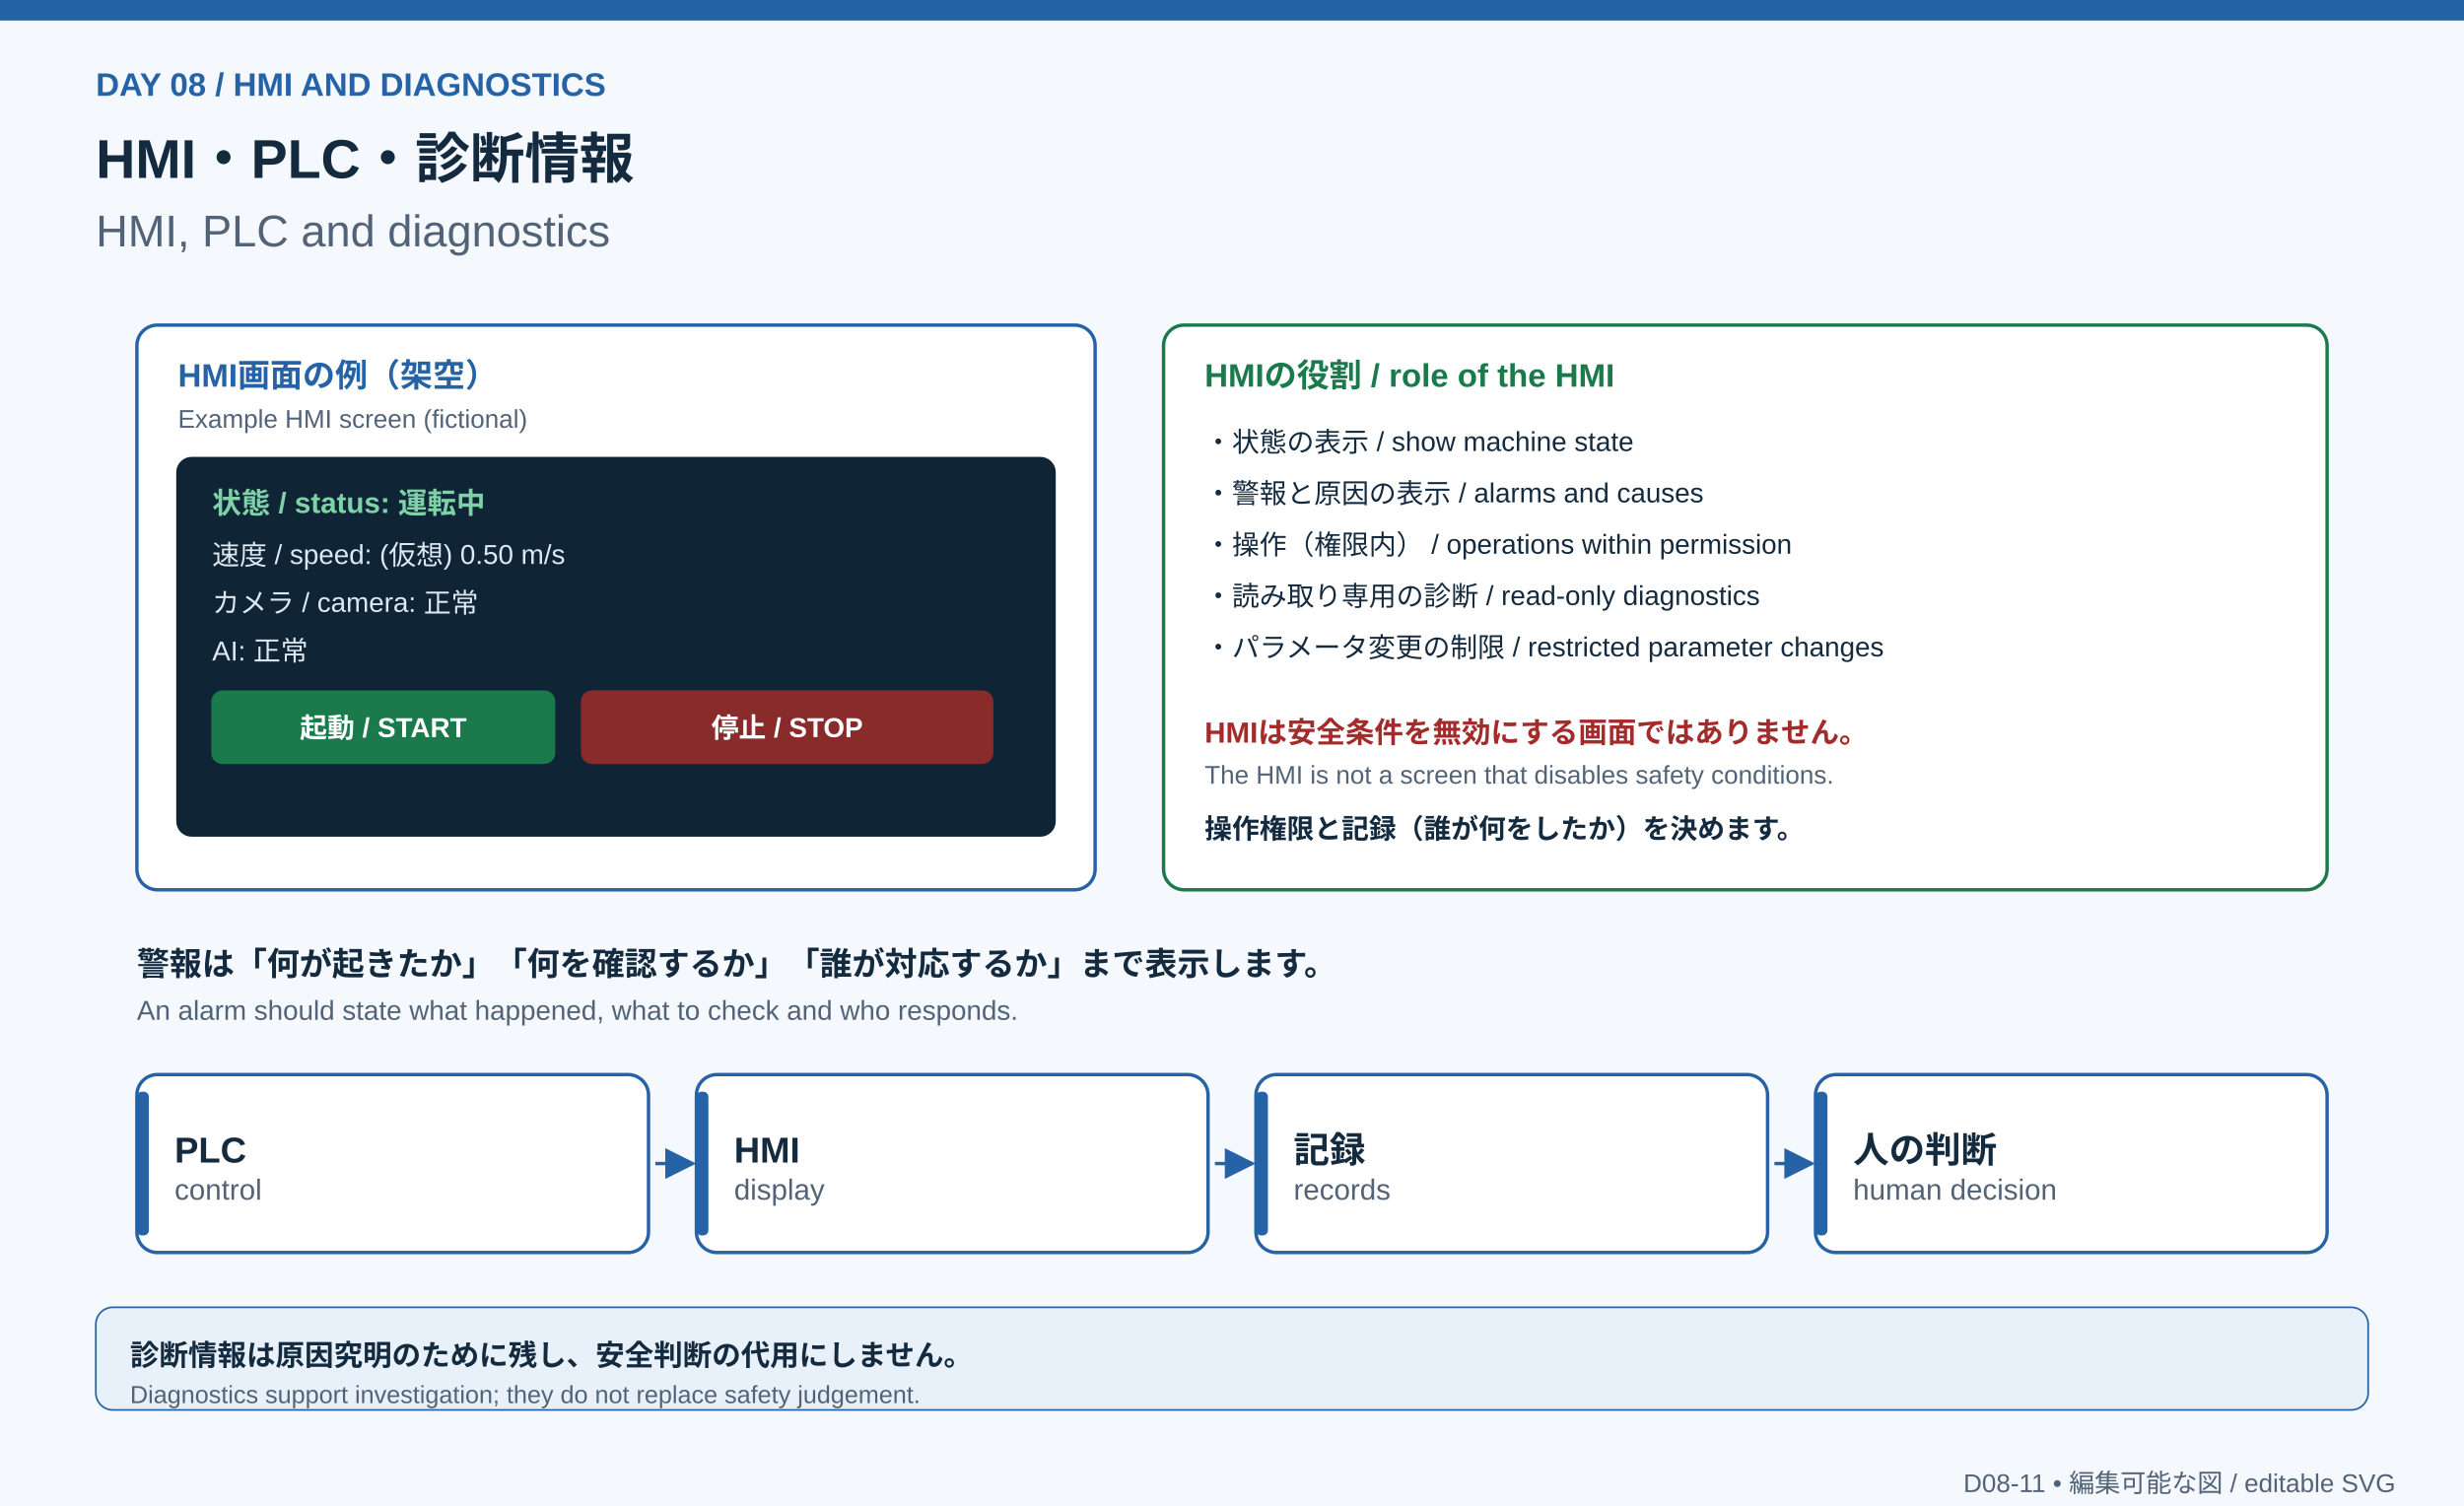
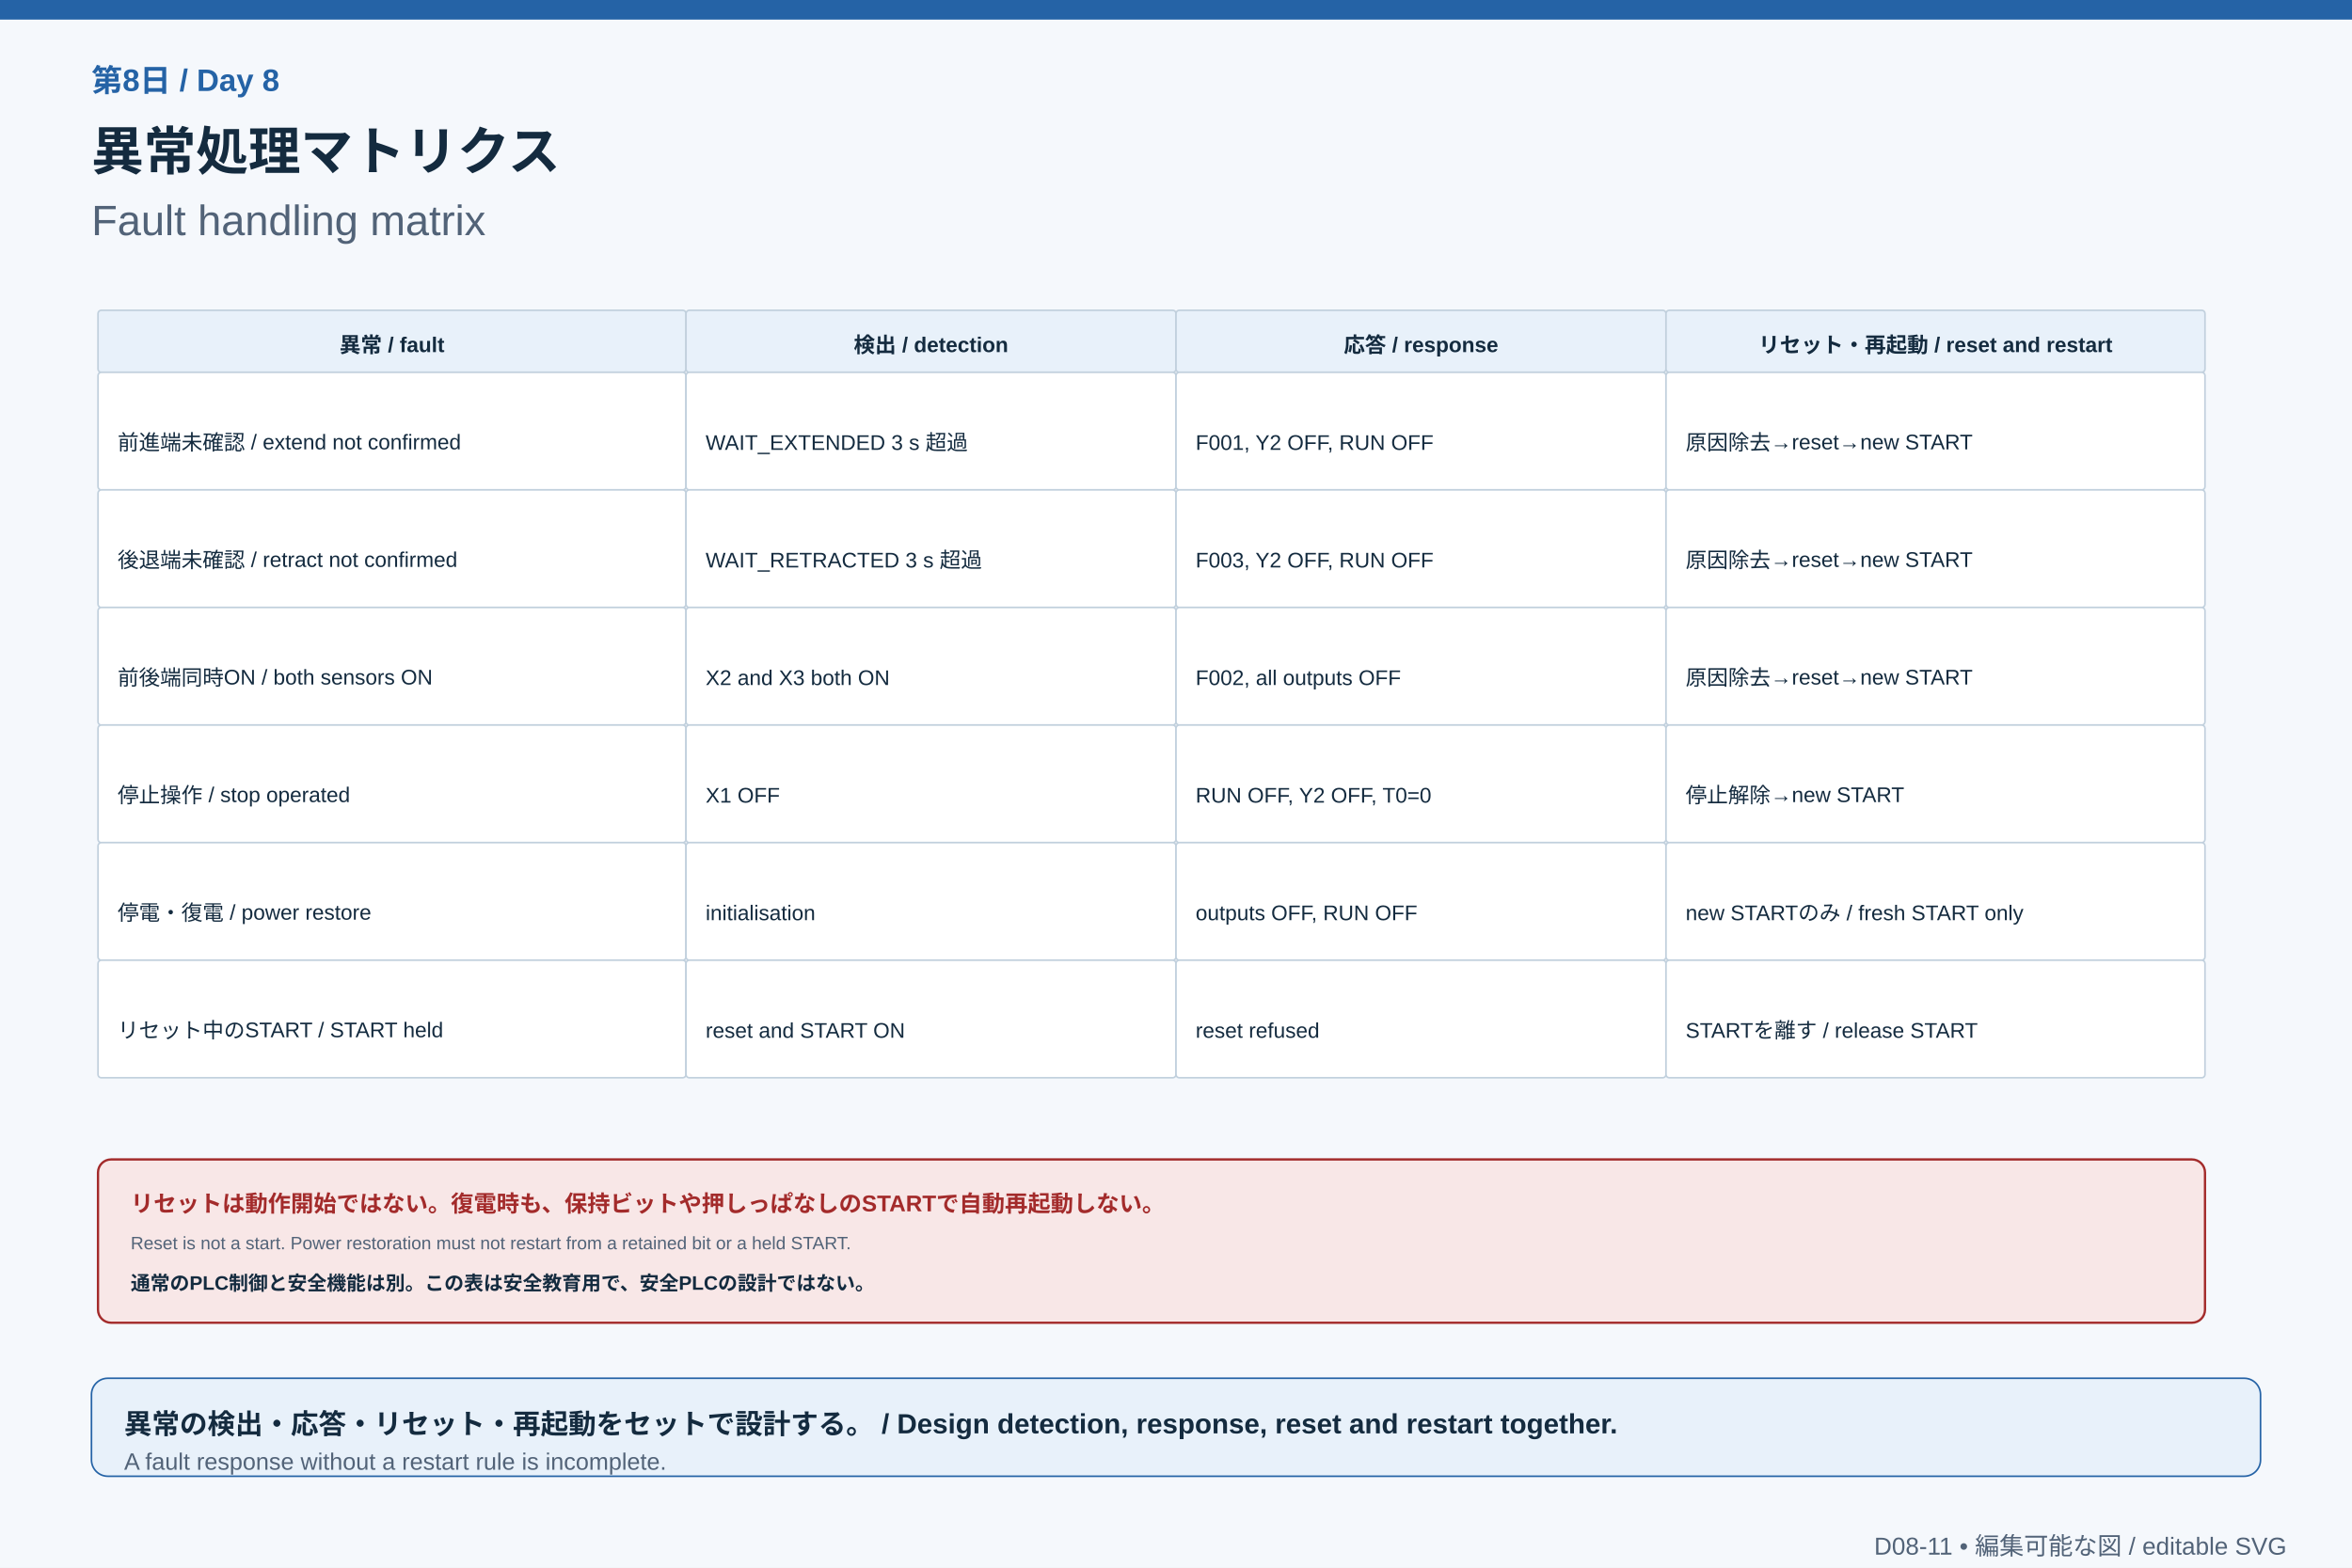
- <svg xmlns="http://www.w3.org/2000/svg" width="1440" height="880" viewBox="0 0 1440 880" role="img" aria-labelledby="title desc">
+ <svg xmlns="http://www.w3.org/2000/svg" width="1440" height="960" viewBox="0 0 1440 960" role="img" aria-labelledby="title desc">
  <defs>
    <marker id="arrow" viewBox="0 0 10 10" refX="9" refY="5" markerWidth="9" markerHeight="9" orient="auto">
      <path d="M0 0 10 5 0 10Z" fill="#2563A6" />
    </marker>
    <marker id="arrow-red" viewBox="0 0 10 10" refX="9" refY="5" markerWidth="9" markerHeight="9" orient="auto">
      <path d="M0 0 10 5 0 10Z" fill="#A32B2B" />
    </marker>
    <marker id="arrow-green" viewBox="0 0 10 10" refX="9" refY="5" markerWidth="9" markerHeight="9" orient="auto">
      <path d="M0 0 10 5 0 10Z" fill="#1B7A4B" />
    </marker>
  </defs>
-   <rect x="0" y="0" width="1440" height="880" fill="#F5F8FC" />
+   <rect x="0" y="0" width="1440" height="960" fill="#F5F8FC" />
  <rect x="0" y="0" width="1440" height="12" fill="#2563A6" />
-   <text x="56.0" y="56.0" font-family="Arial, 'Noto Sans JP', 'Yu Gothic', Meiryo, sans-serif" font-size="19" fill="#2563A6" font-weight="700" text-anchor="start">DAY 08 / HMI AND DIAGNOSTICS</text>
-   <text x="56.0" y="104.0" font-family="Arial, 'Noto Sans JP', 'Yu Gothic', Meiryo, sans-serif" font-size="32" fill="#142B3F" font-weight="700" text-anchor="start">HMI・PLC・診断情報</text>
-   <text x="56.0" y="144.0" font-family="Arial, 'Noto Sans JP', 'Yu Gothic', Meiryo, sans-serif" font-size="26" fill="#526378" font-weight="400" text-anchor="start">HMI, PLC and diagnostics</text>
-   <rect x="80.0" y="190.0" width="560.0" height="330.0" rx="12" fill="#FFFFFF" stroke="#2563A6" stroke-width="2" />
-   <text x="104.0" y="226.0" font-family="Arial, 'Noto Sans JP', 'Yu Gothic', Meiryo, sans-serif" font-size="19" fill="#2563A6" font-weight="700" text-anchor="start">HMI画面の例（架空）</text>
-   <text x="104.0" y="250.0" font-family="Arial, 'Noto Sans JP', 'Yu Gothic', Meiryo, sans-serif" font-size="15" fill="#526378" font-weight="400" text-anchor="start">Example HMI screen (fictional)</text>
-   <rect x="104.0" y="268.0" width="512.0" height="220.0" rx="8" fill="#0F2536" stroke="#0F2536" stroke-width="2" />
-   <text x="124.0" y="300.0" font-family="Arial, 'Noto Sans JP', 'Yu Gothic', Meiryo, sans-serif" font-size="17" fill="#7FD1A8" font-weight="700" text-anchor="start">状態 / status: 運転中</text>
-   <text x="124.0" y="330.0" font-family="Arial, 'Noto Sans JP', 'Yu Gothic', Meiryo, sans-serif" font-size="16" fill="#DDE8F2" font-weight="400" text-anchor="start">速度 / speed: (仮想) 0.50 m/s</text>
-   <text x="124.0" y="358.0" font-family="Arial, 'Noto Sans JP', 'Yu Gothic', Meiryo, sans-serif" font-size="16" fill="#DDE8F2" font-weight="400" text-anchor="start">カメラ / camera: 正常</text>
-   <text x="124.0" y="386.0" font-family="Arial, 'Noto Sans JP', 'Yu Gothic', Meiryo, sans-serif" font-size="16" fill="#DDE8F2" font-weight="400" text-anchor="start">AI: 正常</text>
-   <rect x="124.0" y="404.0" width="200.0" height="42.0" rx="6" fill="#1B7A4B" stroke="#1B7A4B" stroke-width="1" />
-   <text x="224.0" y="431.0" font-family="Arial, 'Noto Sans JP', 'Yu Gothic', Meiryo, sans-serif" font-size="16" fill="white" font-weight="700" text-anchor="middle">起動 / START</text>
-   <rect x="340.0" y="404.0" width="240.0" height="42.0" rx="6" fill="#8A2B2B" stroke="#8A2B2B" stroke-width="1" />
-   <text x="460.0" y="431.0" font-family="Arial, 'Noto Sans JP', 'Yu Gothic', Meiryo, sans-serif" font-size="16" fill="white" font-weight="700" text-anchor="middle">停止 / STOP</text>
-   <rect x="680.0" y="190.0" width="680.0" height="330.0" rx="12" fill="#FFFFFF" stroke="#1B7A4B" stroke-width="2" />
-   <text x="704.0" y="226.0" font-family="Arial, 'Noto Sans JP', 'Yu Gothic', Meiryo, sans-serif" font-size="19" fill="#1B7A4B" font-weight="700" text-anchor="start">HMIの役割 / role of the HMI</text>
-   <text x="704.0" y="264.0" font-family="Arial, 'Noto Sans JP', 'Yu Gothic', Meiryo, sans-serif" font-size="16" fill="#142B3F" font-weight="400" text-anchor="start">・状態の表示 / show machine state</text>
-   <text x="704.0" y="294.0" font-family="Arial, 'Noto Sans JP', 'Yu Gothic', Meiryo, sans-serif" font-size="16" fill="#142B3F" font-weight="400" text-anchor="start">・警報と原因の表示 / alarms and causes</text>
-   <text x="704.0" y="324.0" font-family="Arial, 'Noto Sans JP', 'Yu Gothic', Meiryo, sans-serif" font-size="16" fill="#142B3F" font-weight="400" text-anchor="start">・操作（権限内） / operations within permission</text>
-   <text x="704.0" y="354.0" font-family="Arial, 'Noto Sans JP', 'Yu Gothic', Meiryo, sans-serif" font-size="16" fill="#142B3F" font-weight="400" text-anchor="start">・読み取り専用の診断 / read-only diagnostics</text>
-   <text x="704.0" y="384.0" font-family="Arial, 'Noto Sans JP', 'Yu Gothic', Meiryo, sans-serif" font-size="16" fill="#142B3F" font-weight="400" text-anchor="start">・パラメータ変更の制限 / restricted parameter changes</text>
-   <text x="704.0" y="434.0" font-family="Arial, 'Noto Sans JP', 'Yu Gothic', Meiryo, sans-serif" font-size="17" fill="#A32B2B" font-weight="700" text-anchor="start">HMIは安全条件を無効にする画面ではありません。</text>
-   <text x="704.0" y="458.0" font-family="Arial, 'Noto Sans JP', 'Yu Gothic', Meiryo, sans-serif" font-size="15" fill="#526378" font-weight="400" text-anchor="start">The HMI is not a screen that disables safety conditions.</text>
-   <text x="704.0" y="490.0" font-family="Arial, 'Noto Sans JP', 'Yu Gothic', Meiryo, sans-serif" font-size="16" fill="#142B3F" font-weight="700" text-anchor="start">操作権限と記録（誰が何をしたか）を決めます。</text>
-   <text x="80.0" y="570.0" font-family="Arial, 'Noto Sans JP', 'Yu Gothic', Meiryo, sans-serif" font-size="19" fill="#142B3F" font-weight="700" text-anchor="start">警報は「何が起きたか」「何を確認するか」「誰が対応するか」まで表示します。</text>
-   <text x="80.0" y="596.0" font-family="Arial, 'Noto Sans JP', 'Yu Gothic', Meiryo, sans-serif" font-size="16" fill="#526378" font-weight="400" text-anchor="start">An alarm should state what happened, what to check and who responds.</text>
-   <rect x="80.0" y="628.0" width="299.0" height="104.0" rx="12" fill="#FFFFFF" stroke="#2563A6" stroke-width="2" />
-   <rect x="80.0" y="638.0" width="7.0" height="84.0" rx="3" fill="#2563A6" stroke="#2563A6" stroke-width="0" />
-   <text x="102.0" y="679.4" font-family="Arial, 'Noto Sans JP', 'Yu Gothic', Meiryo, sans-serif" font-size="21.0" fill="#142B3F" font-weight="700" text-anchor="start">PLC</text>
-   <text x="102.0" y="701.1" font-family="Arial, 'Noto Sans JP', 'Yu Gothic', Meiryo, sans-serif" font-size="17.0" fill="#526378" font-weight="400" text-anchor="start">control</text>
-   <path d="M383.0 680.0 L405.0 680.0" fill="none" stroke="#2563A6" stroke-width="2" marker-end="url(#arrow)" />
-   <rect x="407.0" y="628.0" width="299.0" height="104.0" rx="12" fill="#FFFFFF" stroke="#2563A6" stroke-width="2" />
-   <rect x="407.0" y="638.0" width="7.0" height="84.0" rx="3" fill="#2563A6" stroke="#2563A6" stroke-width="0" />
-   <text x="429.0" y="679.4" font-family="Arial, 'Noto Sans JP', 'Yu Gothic', Meiryo, sans-serif" font-size="21.0" fill="#142B3F" font-weight="700" text-anchor="start">HMI</text>
-   <text x="429.0" y="701.1" font-family="Arial, 'Noto Sans JP', 'Yu Gothic', Meiryo, sans-serif" font-size="17.0" fill="#526378" font-weight="400" text-anchor="start">display</text>
-   <path d="M710.0 680.0 L732.0 680.0" fill="none" stroke="#2563A6" stroke-width="2" marker-end="url(#arrow)" />
-   <rect x="734.0" y="628.0" width="299.0" height="104.0" rx="12" fill="#FFFFFF" stroke="#2563A6" stroke-width="2" />
-   <rect x="734.0" y="638.0" width="7.0" height="84.0" rx="3" fill="#2563A6" stroke="#2563A6" stroke-width="0" />
-   <text x="756.0" y="679.4" font-family="Arial, 'Noto Sans JP', 'Yu Gothic', Meiryo, sans-serif" font-size="21.0" fill="#142B3F" font-weight="700" text-anchor="start">記録</text>
-   <text x="756.0" y="701.1" font-family="Arial, 'Noto Sans JP', 'Yu Gothic', Meiryo, sans-serif" font-size="17.0" fill="#526378" font-weight="400" text-anchor="start">records</text>
-   <path d="M1037.0 680.0 L1059.0 680.0" fill="none" stroke="#2563A6" stroke-width="2" marker-end="url(#arrow)" />
-   <rect x="1061.0" y="628.0" width="299.0" height="104.0" rx="12" fill="#FFFFFF" stroke="#2563A6" stroke-width="2" />
-   <rect x="1061.0" y="638.0" width="7.0" height="84.0" rx="3" fill="#2563A6" stroke="#2563A6" stroke-width="0" />
-   <text x="1083.0" y="679.4" font-family="Arial, 'Noto Sans JP', 'Yu Gothic', Meiryo, sans-serif" font-size="21.0" fill="#142B3F" font-weight="700" text-anchor="start">人の判断</text>
-   <text x="1083.0" y="701.1" font-family="Arial, 'Noto Sans JP', 'Yu Gothic', Meiryo, sans-serif" font-size="17.0" fill="#526378" font-weight="400" text-anchor="start">human decision</text>
-   <rect x="56.0" y="764.0" width="1328.0" height="60.0" rx="10" fill="#E8F1FA" stroke="#2563A6" stroke-width="1" />
-   <text x="76.0" y="798.0" font-family="Arial, 'Noto Sans JP', 'Yu Gothic', Meiryo, sans-serif" font-size="17.0" fill="#142B3F" font-weight="700" text-anchor="start">診断情報は原因究明のために残し、安全判断の代用にしません。</text>
-   <text x="76.0" y="820.0" font-family="Arial, 'Noto Sans JP', 'Yu Gothic', Meiryo, sans-serif" font-size="14.5" fill="#526378" font-weight="400" text-anchor="start">Diagnostics support investigation; they do not replace safety judgement.</text>
-   <text x="1400" y="872" font-family="Arial, 'Noto Sans JP', 'Yu Gothic', Meiryo, sans-serif" font-size="15" fill="#526378" text-anchor="end">D08-11 • 編集可能な図 / editable SVG</text>
+   <text x="56.0" y="56.0" font-family="Arial, 'Noto Sans JP', 'Yu Gothic', Meiryo, sans-serif" font-size="19" fill="#2563A6" font-weight="700" text-anchor="start">第8日 / Day 8</text>
+   <text x="56.0" y="104.0" font-family="Arial, 'Noto Sans JP', 'Yu Gothic', Meiryo, sans-serif" font-size="32" fill="#142B3F" font-weight="700" text-anchor="start">異常処理マトリクス</text>
+   <text x="56.0" y="144.0" font-family="Arial, 'Noto Sans JP', 'Yu Gothic', Meiryo, sans-serif" font-size="26" fill="#526378" font-weight="400" text-anchor="start">Fault handling matrix</text>
+   <rect x="60.0" y="190.0" width="360.0" height="38.0" rx="2" fill="#E8F1FA" stroke="#C1D0DD" stroke-width="1" />
+   <text x="240.0" y="215.8" font-family="Arial, 'Noto Sans JP', 'Yu Gothic', Meiryo, sans-serif" font-size="13" fill="#142B3F" font-weight="700" text-anchor="middle">異常 / fault</text>
+   <rect x="420.0" y="190.0" width="300.0" height="38.0" rx="2" fill="#E8F1FA" stroke="#C1D0DD" stroke-width="1" />
+   <text x="570.0" y="215.8" font-family="Arial, 'Noto Sans JP', 'Yu Gothic', Meiryo, sans-serif" font-size="13" fill="#142B3F" font-weight="700" text-anchor="middle">検出 / detection</text>
+   <rect x="720.0" y="190.0" width="300.0" height="38.0" rx="2" fill="#E8F1FA" stroke="#C1D0DD" stroke-width="1" />
+   <text x="870.0" y="215.8" font-family="Arial, 'Noto Sans JP', 'Yu Gothic', Meiryo, sans-serif" font-size="13" fill="#142B3F" font-weight="700" text-anchor="middle">応答 / response</text>
+   <rect x="1020.0" y="190.0" width="330.0" height="38.0" rx="2" fill="#E8F1FA" stroke="#C1D0DD" stroke-width="1" />
+   <text x="1185.0" y="215.8" font-family="Arial, 'Noto Sans JP', 'Yu Gothic', Meiryo, sans-serif" font-size="13" fill="#142B3F" font-weight="700" text-anchor="middle">リセット・再起動 / reset and restart</text>
+   <rect x="60.0" y="228.0" width="360.0" height="72.0" rx="2" fill="#FFFFFF" stroke="#C1D0DD" stroke-width="1" />
+   <text x="72.0" y="275.5" font-family="Arial, 'Noto Sans JP', 'Yu Gothic', Meiryo, sans-serif" font-size="13" fill="#142B3F" font-weight="400" text-anchor="start">前進端未確認 / extend not confirmed</text>
+   <rect x="420.0" y="228.0" width="300.0" height="72.0" rx="2" fill="#FFFFFF" stroke="#C1D0DD" stroke-width="1" />
+   <text x="432.0" y="275.5" font-family="Arial, 'Noto Sans JP', 'Yu Gothic', Meiryo, sans-serif" font-size="13" fill="#142B3F" font-weight="400" text-anchor="start">WAIT_EXTENDED 3 s 超過</text>
+   <rect x="720.0" y="228.0" width="300.0" height="72.0" rx="2" fill="#FFFFFF" stroke="#C1D0DD" stroke-width="1" />
+   <text x="732.0" y="275.5" font-family="Arial, 'Noto Sans JP', 'Yu Gothic', Meiryo, sans-serif" font-size="13" fill="#142B3F" font-weight="400" text-anchor="start">F001, Y2 OFF, RUN OFF</text>
+   <rect x="1020.0" y="228.0" width="330.0" height="72.0" rx="2" fill="#FFFFFF" stroke="#C1D0DD" stroke-width="1" />
+   <text x="1032.0" y="275.5" font-family="Arial, 'Noto Sans JP', 'Yu Gothic', Meiryo, sans-serif" font-size="13" fill="#142B3F" font-weight="400" text-anchor="start">原因除去→reset→new START</text>
+   <rect x="60.0" y="300.0" width="360.0" height="72.0" rx="2" fill="#FFFFFF" stroke="#C1D0DD" stroke-width="1" />
+   <text x="72.0" y="347.5" font-family="Arial, 'Noto Sans JP', 'Yu Gothic', Meiryo, sans-serif" font-size="13" fill="#142B3F" font-weight="400" text-anchor="start">後退端未確認 / retract not confirmed</text>
+   <rect x="420.0" y="300.0" width="300.0" height="72.0" rx="2" fill="#FFFFFF" stroke="#C1D0DD" stroke-width="1" />
+   <text x="432.0" y="347.5" font-family="Arial, 'Noto Sans JP', 'Yu Gothic', Meiryo, sans-serif" font-size="13" fill="#142B3F" font-weight="400" text-anchor="start">WAIT_RETRACTED 3 s 超過</text>
+   <rect x="720.0" y="300.0" width="300.0" height="72.0" rx="2" fill="#FFFFFF" stroke="#C1D0DD" stroke-width="1" />
+   <text x="732.0" y="347.5" font-family="Arial, 'Noto Sans JP', 'Yu Gothic', Meiryo, sans-serif" font-size="13" fill="#142B3F" font-weight="400" text-anchor="start">F003, Y2 OFF, RUN OFF</text>
+   <rect x="1020.0" y="300.0" width="330.0" height="72.0" rx="2" fill="#FFFFFF" stroke="#C1D0DD" stroke-width="1" />
+   <text x="1032.0" y="347.5" font-family="Arial, 'Noto Sans JP', 'Yu Gothic', Meiryo, sans-serif" font-size="13" fill="#142B3F" font-weight="400" text-anchor="start">原因除去→reset→new START</text>
+   <rect x="60.0" y="372.0" width="360.0" height="72.0" rx="2" fill="#FFFFFF" stroke="#C1D0DD" stroke-width="1" />
+   <text x="72.0" y="419.5" font-family="Arial, 'Noto Sans JP', 'Yu Gothic', Meiryo, sans-serif" font-size="13" fill="#142B3F" font-weight="400" text-anchor="start">前後端同時ON / both sensors ON</text>
+   <rect x="420.0" y="372.0" width="300.0" height="72.0" rx="2" fill="#FFFFFF" stroke="#C1D0DD" stroke-width="1" />
+   <text x="432.0" y="419.5" font-family="Arial, 'Noto Sans JP', 'Yu Gothic', Meiryo, sans-serif" font-size="13" fill="#142B3F" font-weight="400" text-anchor="start">X2 and X3 both ON</text>
+   <rect x="720.0" y="372.0" width="300.0" height="72.0" rx="2" fill="#FFFFFF" stroke="#C1D0DD" stroke-width="1" />
+   <text x="732.0" y="419.5" font-family="Arial, 'Noto Sans JP', 'Yu Gothic', Meiryo, sans-serif" font-size="13" fill="#142B3F" font-weight="400" text-anchor="start">F002, all outputs OFF</text>
+   <rect x="1020.0" y="372.0" width="330.0" height="72.0" rx="2" fill="#FFFFFF" stroke="#C1D0DD" stroke-width="1" />
+   <text x="1032.0" y="419.5" font-family="Arial, 'Noto Sans JP', 'Yu Gothic', Meiryo, sans-serif" font-size="13" fill="#142B3F" font-weight="400" text-anchor="start">原因除去→reset→new START</text>
+   <rect x="60.0" y="444.0" width="360.0" height="72.0" rx="2" fill="#FFFFFF" stroke="#C1D0DD" stroke-width="1" />
+   <text x="72.0" y="491.5" font-family="Arial, 'Noto Sans JP', 'Yu Gothic', Meiryo, sans-serif" font-size="13" fill="#142B3F" font-weight="400" text-anchor="start">停止操作 / stop operated</text>
+   <rect x="420.0" y="444.0" width="300.0" height="72.0" rx="2" fill="#FFFFFF" stroke="#C1D0DD" stroke-width="1" />
+   <text x="432.0" y="491.5" font-family="Arial, 'Noto Sans JP', 'Yu Gothic', Meiryo, sans-serif" font-size="13" fill="#142B3F" font-weight="400" text-anchor="start">X1 OFF</text>
+   <rect x="720.0" y="444.0" width="300.0" height="72.0" rx="2" fill="#FFFFFF" stroke="#C1D0DD" stroke-width="1" />
+   <text x="732.0" y="491.5" font-family="Arial, 'Noto Sans JP', 'Yu Gothic', Meiryo, sans-serif" font-size="13" fill="#142B3F" font-weight="400" text-anchor="start">RUN OFF, Y2 OFF, T0=0</text>
+   <rect x="1020.0" y="444.0" width="330.0" height="72.0" rx="2" fill="#FFFFFF" stroke="#C1D0DD" stroke-width="1" />
+   <text x="1032.0" y="491.5" font-family="Arial, 'Noto Sans JP', 'Yu Gothic', Meiryo, sans-serif" font-size="13" fill="#142B3F" font-weight="400" text-anchor="start">停止解除→new START</text>
+   <rect x="60.0" y="516.0" width="360.0" height="72.0" rx="2" fill="#FFFFFF" stroke="#C1D0DD" stroke-width="1" />
+   <text x="72.0" y="563.5" font-family="Arial, 'Noto Sans JP', 'Yu Gothic', Meiryo, sans-serif" font-size="13" fill="#142B3F" font-weight="400" text-anchor="start">停電・復電 / power restore</text>
+   <rect x="420.0" y="516.0" width="300.0" height="72.0" rx="2" fill="#FFFFFF" stroke="#C1D0DD" stroke-width="1" />
+   <text x="432.0" y="563.5" font-family="Arial, 'Noto Sans JP', 'Yu Gothic', Meiryo, sans-serif" font-size="13" fill="#142B3F" font-weight="400" text-anchor="start">initialisation</text>
+   <rect x="720.0" y="516.0" width="300.0" height="72.0" rx="2" fill="#FFFFFF" stroke="#C1D0DD" stroke-width="1" />
+   <text x="732.0" y="563.5" font-family="Arial, 'Noto Sans JP', 'Yu Gothic', Meiryo, sans-serif" font-size="13" fill="#142B3F" font-weight="400" text-anchor="start">outputs OFF, RUN OFF</text>
+   <rect x="1020.0" y="516.0" width="330.0" height="72.0" rx="2" fill="#FFFFFF" stroke="#C1D0DD" stroke-width="1" />
+   <text x="1032.0" y="563.5" font-family="Arial, 'Noto Sans JP', 'Yu Gothic', Meiryo, sans-serif" font-size="13" fill="#142B3F" font-weight="400" text-anchor="start">new STARTのみ / fresh START only</text>
+   <rect x="60.0" y="588.0" width="360.0" height="72.0" rx="2" fill="#FFFFFF" stroke="#C1D0DD" stroke-width="1" />
+   <text x="72.0" y="635.5" font-family="Arial, 'Noto Sans JP', 'Yu Gothic', Meiryo, sans-serif" font-size="13" fill="#142B3F" font-weight="400" text-anchor="start">リセット中のSTART / START held</text>
+   <rect x="420.0" y="588.0" width="300.0" height="72.0" rx="2" fill="#FFFFFF" stroke="#C1D0DD" stroke-width="1" />
+   <text x="432.0" y="635.5" font-family="Arial, 'Noto Sans JP', 'Yu Gothic', Meiryo, sans-serif" font-size="13" fill="#142B3F" font-weight="400" text-anchor="start">reset and START ON</text>
+   <rect x="720.0" y="588.0" width="300.0" height="72.0" rx="2" fill="#FFFFFF" stroke="#C1D0DD" stroke-width="1" />
+   <text x="732.0" y="635.5" font-family="Arial, 'Noto Sans JP', 'Yu Gothic', Meiryo, sans-serif" font-size="13" fill="#142B3F" font-weight="400" text-anchor="start">reset refused</text>
+   <rect x="1020.0" y="588.0" width="330.0" height="72.0" rx="2" fill="#FFFFFF" stroke="#C1D0DD" stroke-width="1" />
+   <text x="1032.0" y="635.5" font-family="Arial, 'Noto Sans JP', 'Yu Gothic', Meiryo, sans-serif" font-size="13" fill="#142B3F" font-weight="400" text-anchor="start">STARTを離す / release START</text>
+   <rect x="60.0" y="710.0" width="1290.0" height="100.0" rx="8" fill="#F8E7E7" stroke="#A32B2B" stroke-width="1.4" />
+   <text x="80.0" y="742.0" font-family="Arial, 'Noto Sans JP', 'Yu Gothic', Meiryo, sans-serif" font-size="14" fill="#A32B2B" font-weight="700" text-anchor="start">リセットは動作開始ではない。復電時も、保持ビットや押しっぱなしのSTARTで自動再起動しない。</text>
+   <text x="80.0" y="765.0" font-family="Arial, 'Noto Sans JP', 'Yu Gothic', Meiryo, sans-serif" font-size="11" fill="#526378" font-weight="400" text-anchor="start">Reset is not a start. Power restoration must not restart from a retained bit or a held START.</text>
+   <text x="80.0" y="790.0" font-family="Arial, 'Noto Sans JP', 'Yu Gothic', Meiryo, sans-serif" font-size="12" fill="#142B3F" font-weight="600" text-anchor="start">通常のPLC制御と安全機能は別。この表は安全教育用で、安全PLCの設計ではない。</text>
+   <rect x="56.0" y="844.0" width="1328.0" height="60.0" rx="10" fill="#E8F1FA" stroke="#2563A6" stroke-width="1" />
+   <text x="76.0" y="878.0" font-family="Arial, 'Noto Sans JP', 'Yu Gothic', Meiryo, sans-serif" font-size="17.0" fill="#142B3F" font-weight="700" text-anchor="start">異常の検出・応答・リセット・再起動をセットで設計する。 / Design detection, response, reset and restart together.</text>
+   <text x="76.0" y="900.0" font-family="Arial, 'Noto Sans JP', 'Yu Gothic', Meiryo, sans-serif" font-size="14.5" fill="#526378" font-weight="400" text-anchor="start">A fault response without a restart rule is incomplete.</text>
+   <text x="1400" y="952" font-family="Arial, 'Noto Sans JP', 'Yu Gothic', Meiryo, sans-serif" font-size="15" fill="#526378" text-anchor="end">D08-11 • 編集可能な図 / editable SVG</text>
</svg>
